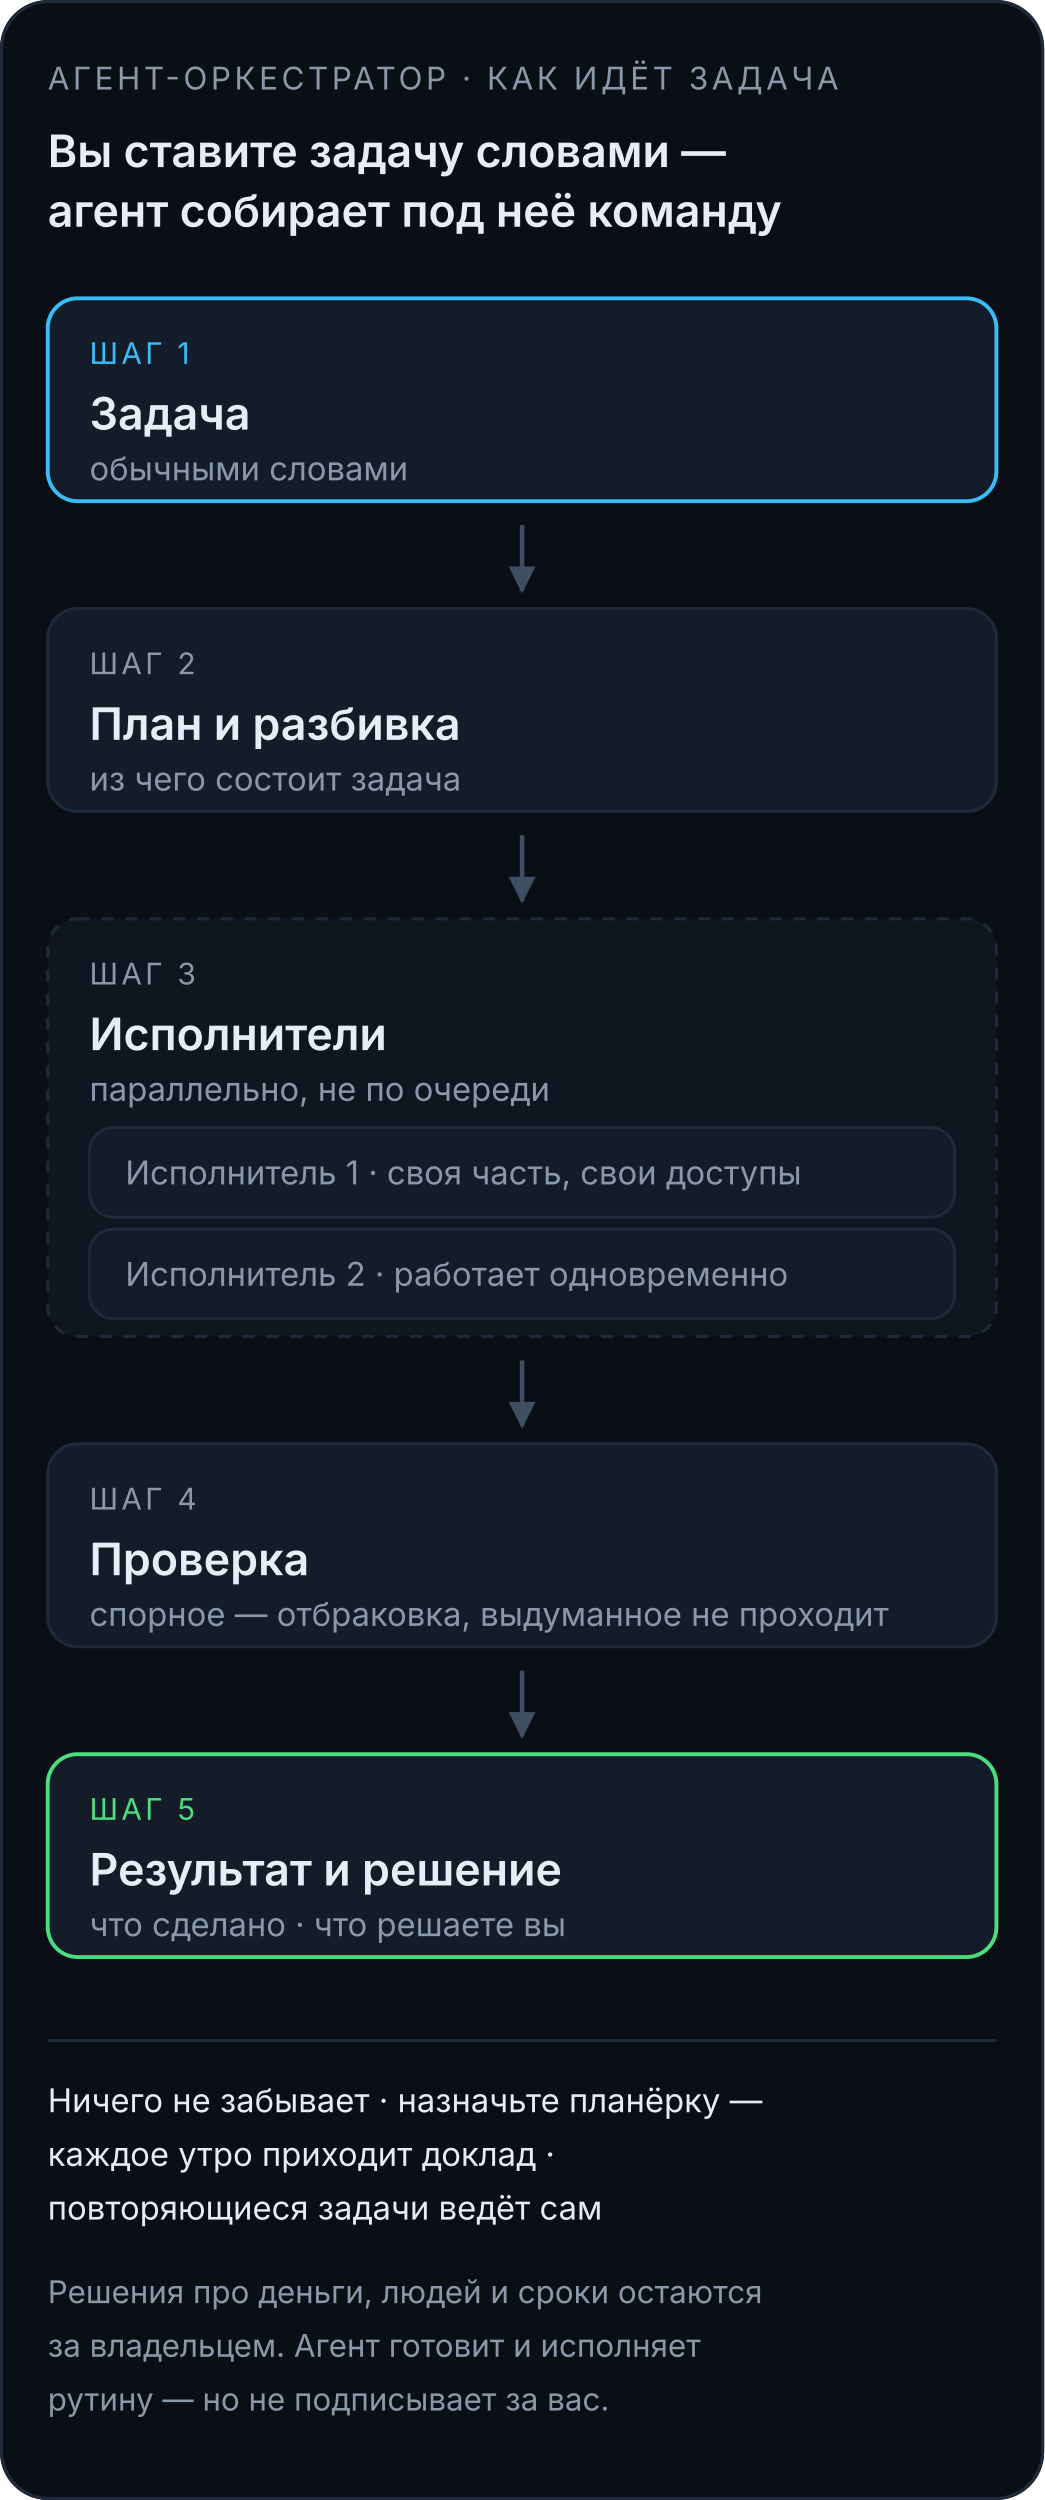
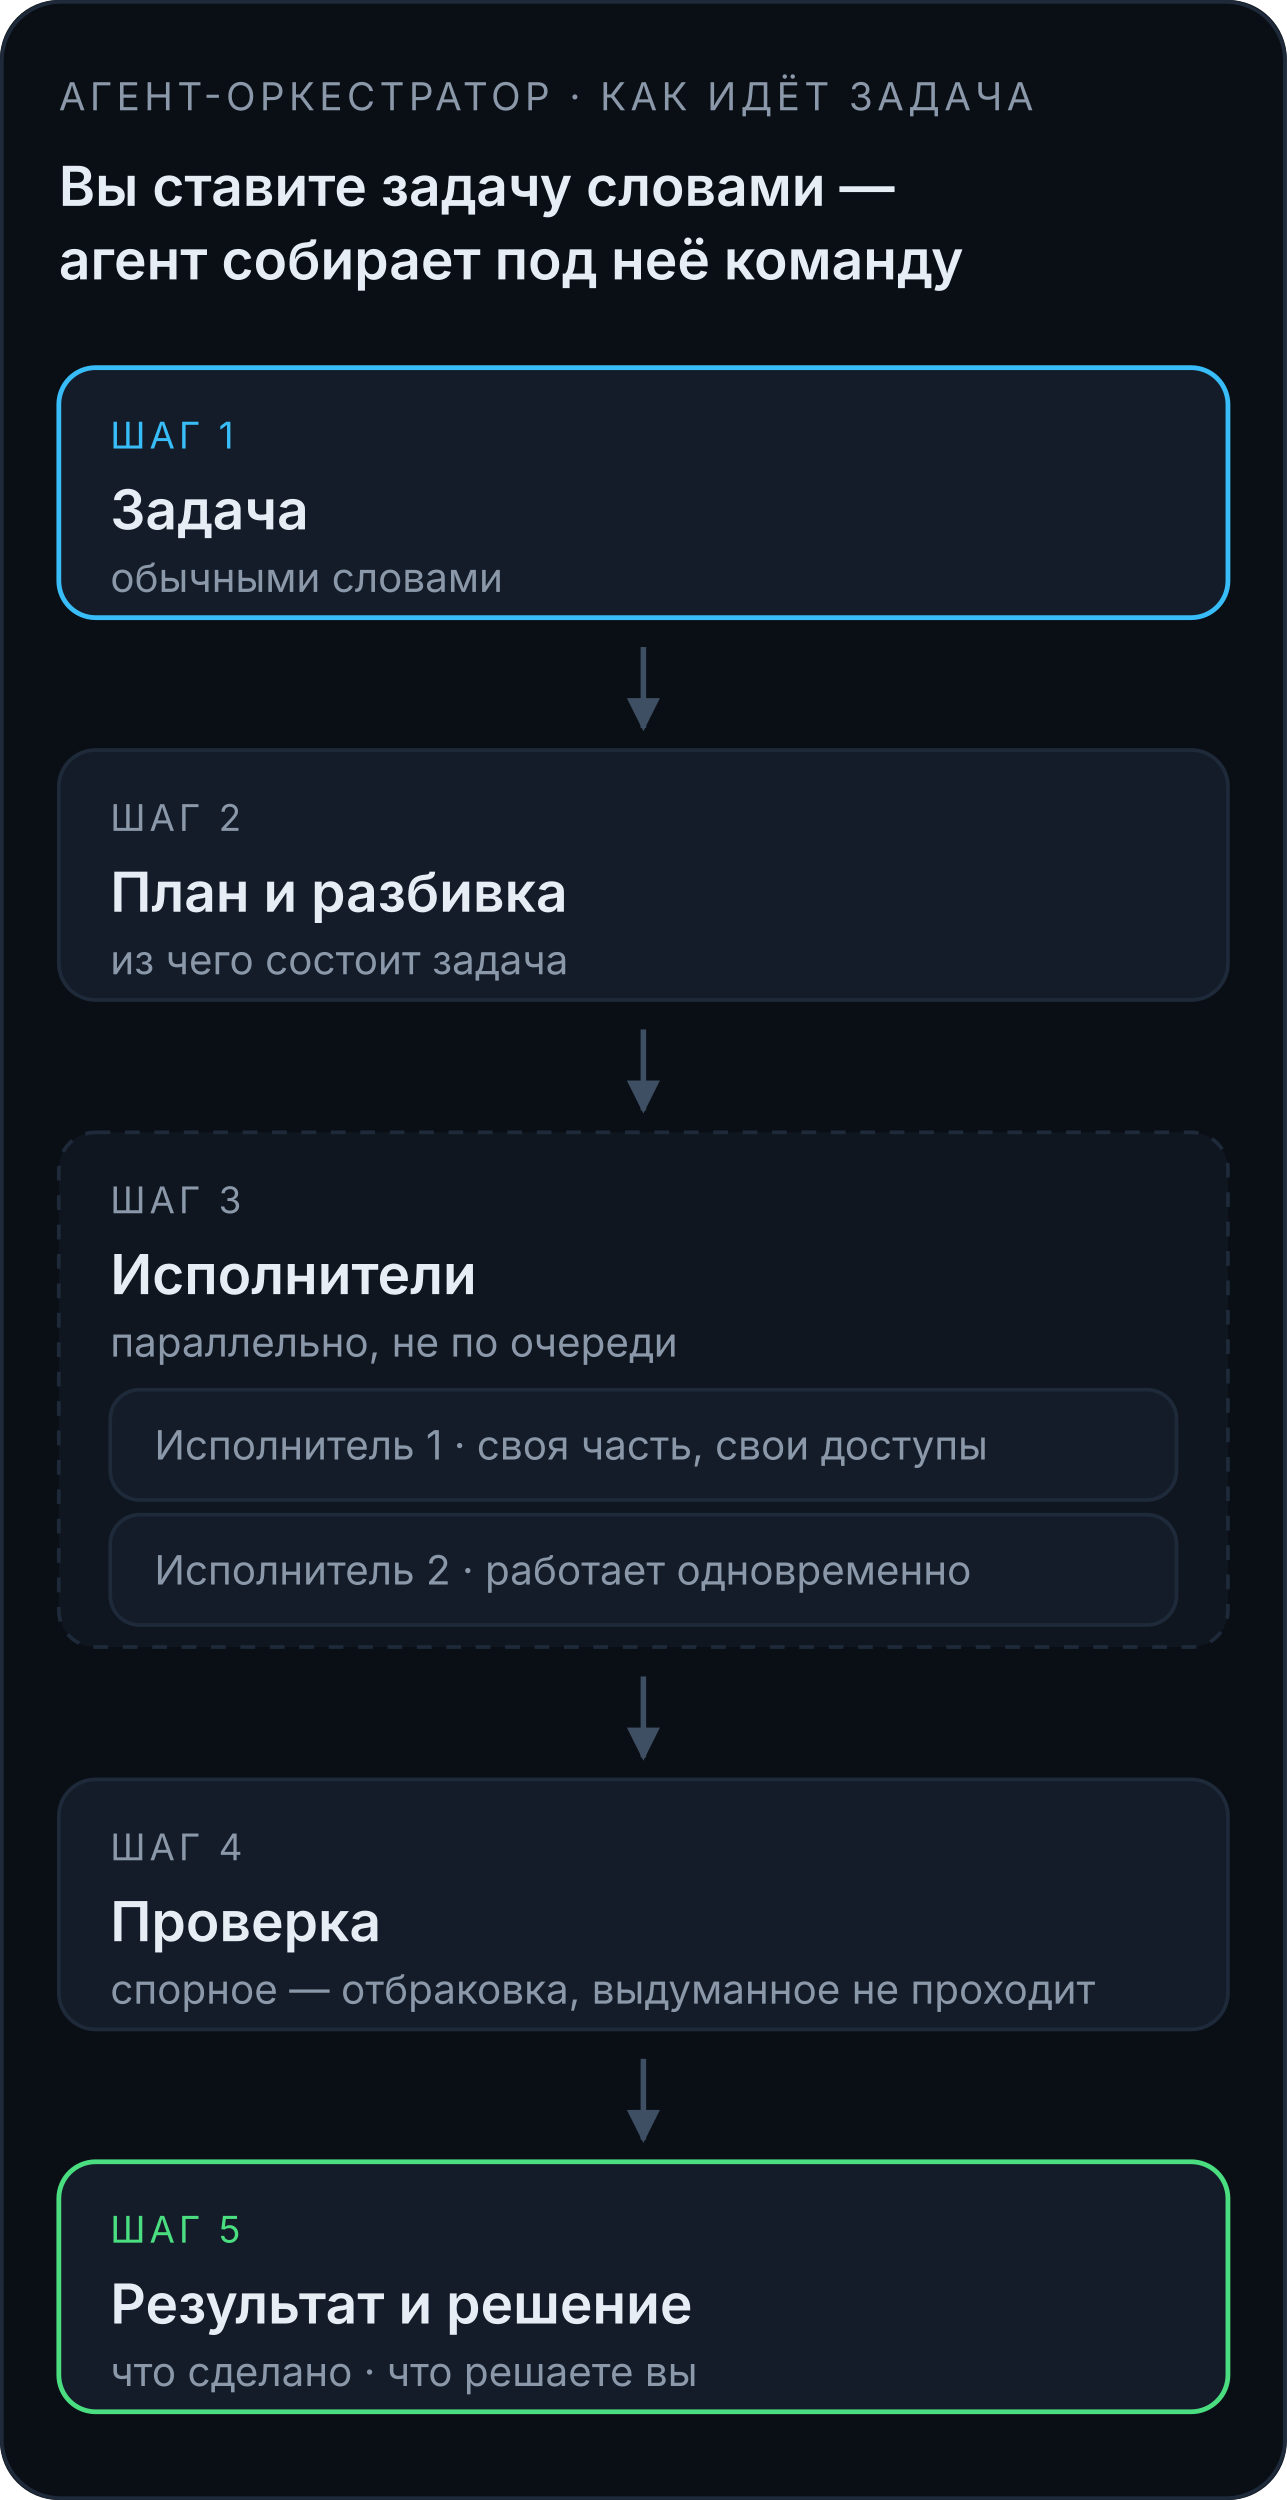
- <svg xmlns="http://www.w3.org/2000/svg" viewBox="0 0 350 838" width="350" height="838" font-family="Inter, 'DejaVu Sans', Arial, sans-serif">
+ <svg xmlns="http://www.w3.org/2000/svg" viewBox="0 0 350 680" width="350" height="680" font-family="Inter, 'DejaVu Sans', Arial, sans-serif">
  <defs>
    <marker id="arv" viewBox="0 0 10 10" refX="9" refY="5" markerWidth="6" markerHeight="6" orient="auto-start-reverse">
      <path d="M 0 0 L 10 5 L 0 10 z" fill="#3E4E63" />
    </marker>
  </defs>
-   <rect x="0" y="0" width="350" height="838" rx="16" fill="#0A0F16" />
-   <rect x="0.5" y="0.5" width="349" height="837" rx="16" fill="none" stroke="#1E2A3A" />
+   <rect x="0" y="0" width="350" height="680" rx="16" fill="#0A0F16" />
+   <rect x="0.5" y="0.5" width="349" height="679" rx="16" fill="none" stroke="#1E2A3A" />
  <text x="16" y="30" fill="#8B98A9" font-size="10.5" letter-spacing="1.2">АГЕНТ-ОРКЕСТРАТОР · КАК ИДЁТ ЗАДАЧА</text>
  <text x="16" y="56" fill="#E6EDF5" font-size="15" font-weight="600">Вы ставите задачу словами —</text>
  <text x="16" y="76" fill="#E6EDF5" font-size="15" font-weight="600">агент собирает под неё команду</text>
  <rect x="16" y="100" width="318" height="68" rx="10" fill="#131C28" stroke="#38BDF8" stroke-width="1.3" />
  <text x="30" y="122" fill="#38BDF8" font-size="10" letter-spacing="1.1">ШАГ 1</text>
  <text x="30" y="144" fill="#E6EDF5" font-size="15" font-weight="600">Задача</text>
  <text x="30" y="161" fill="#8B98A9" font-size="11">обычными словами</text>
  <line x1="175" y1="176" x2="175" y2="198" stroke="#3E4E63" stroke-width="1.5" marker-end="url(#arv)" />
  <rect x="16" y="204" width="318" height="68" rx="10" fill="#131C28" stroke="#1E2A3A" />
  <text x="30" y="226" fill="#8B98A9" font-size="10" letter-spacing="1.1">ШАГ 2</text>
  <text x="30" y="248" fill="#E6EDF5" font-size="15" font-weight="600">План и разбивка</text>
  <text x="30" y="265" fill="#8B98A9" font-size="11">из чего состоит задача</text>
  <line x1="175" y1="280" x2="175" y2="302" stroke="#3E4E63" stroke-width="1.5" marker-end="url(#arv)" />
  <rect x="16" y="308" width="318" height="140" rx="10" fill="#0F1620" stroke="#1E2A3A" stroke-dasharray="4 4" />
  <text x="30" y="330" fill="#8B98A9" font-size="10" letter-spacing="1.1">ШАГ 3</text>
  <text x="30" y="352" fill="#E6EDF5" font-size="15" font-weight="600">Исполнители</text>
  <text x="30" y="369" fill="#8B98A9" font-size="11">параллельно, не по очереди</text>
  <rect x="30" y="378" width="290" height="30" rx="8" fill="#131C28" stroke="#1E2A3A" />
  <text x="42" y="397" fill="#8B98A9" font-size="11">Исполнитель 1 · своя часть, свои доступы</text>
  <rect x="30" y="412" width="290" height="30" rx="8" fill="#131C28" stroke="#1E2A3A" />
  <text x="42" y="431" fill="#8B98A9" font-size="11">Исполнитель 2 · работает одновременно</text>
  <line x1="175" y1="456" x2="175" y2="478" stroke="#3E4E63" stroke-width="1.5" marker-end="url(#arv)" />
  <rect x="16" y="484" width="318" height="68" rx="10" fill="#131C28" stroke="#1E2A3A" />
  <text x="30" y="506" fill="#8B98A9" font-size="10" letter-spacing="1.1">ШАГ 4</text>
  <text x="30" y="528" fill="#E6EDF5" font-size="15" font-weight="600">Проверка</text>
  <text x="30" y="545" fill="#8B98A9" font-size="11">спорное — отбраковка, выдуманное не проходит</text>
  <line x1="175" y1="560" x2="175" y2="582" stroke="#3E4E63" stroke-width="1.5" marker-end="url(#arv)" />
  <rect x="16" y="588" width="318" height="68" rx="10" fill="#131C28" stroke="#4ADE80" stroke-width="1.3" />
  <text x="30" y="610" fill="#4ADE80" font-size="10" letter-spacing="1.1">ШАГ 5</text>
  <text x="30" y="632" fill="#E6EDF5" font-size="15" font-weight="600">Результат и решение</text>
  <text x="30" y="649" fill="#8B98A9" font-size="11">что сделано · что решаете вы</text>
-   <line x1="16" y1="684" x2="334" y2="684" stroke="#1E2A3A" />
-   <text x="16" y="708" fill="#E6EDF5" font-size="11">Ничего не забывает · назначьте планёрку —</text>
-   <text x="16" y="726" fill="#E6EDF5" font-size="11">каждое утро приходит доклад ·</text>
-   <text x="16" y="744" fill="#E6EDF5" font-size="11">повторяющиеся задачи ведёт сам</text>
-   <text x="16" y="772" fill="#8B98A9" font-size="10.5">Решения про деньги, людей и сроки остаются</text>
-   <text x="16" y="790" fill="#8B98A9" font-size="10.5">за владельцем. Агент готовит и исполняет</text>
-   <text x="16" y="808" fill="#8B98A9" font-size="10.5">рутину — но не подписывает за вас.</text>
</svg>
